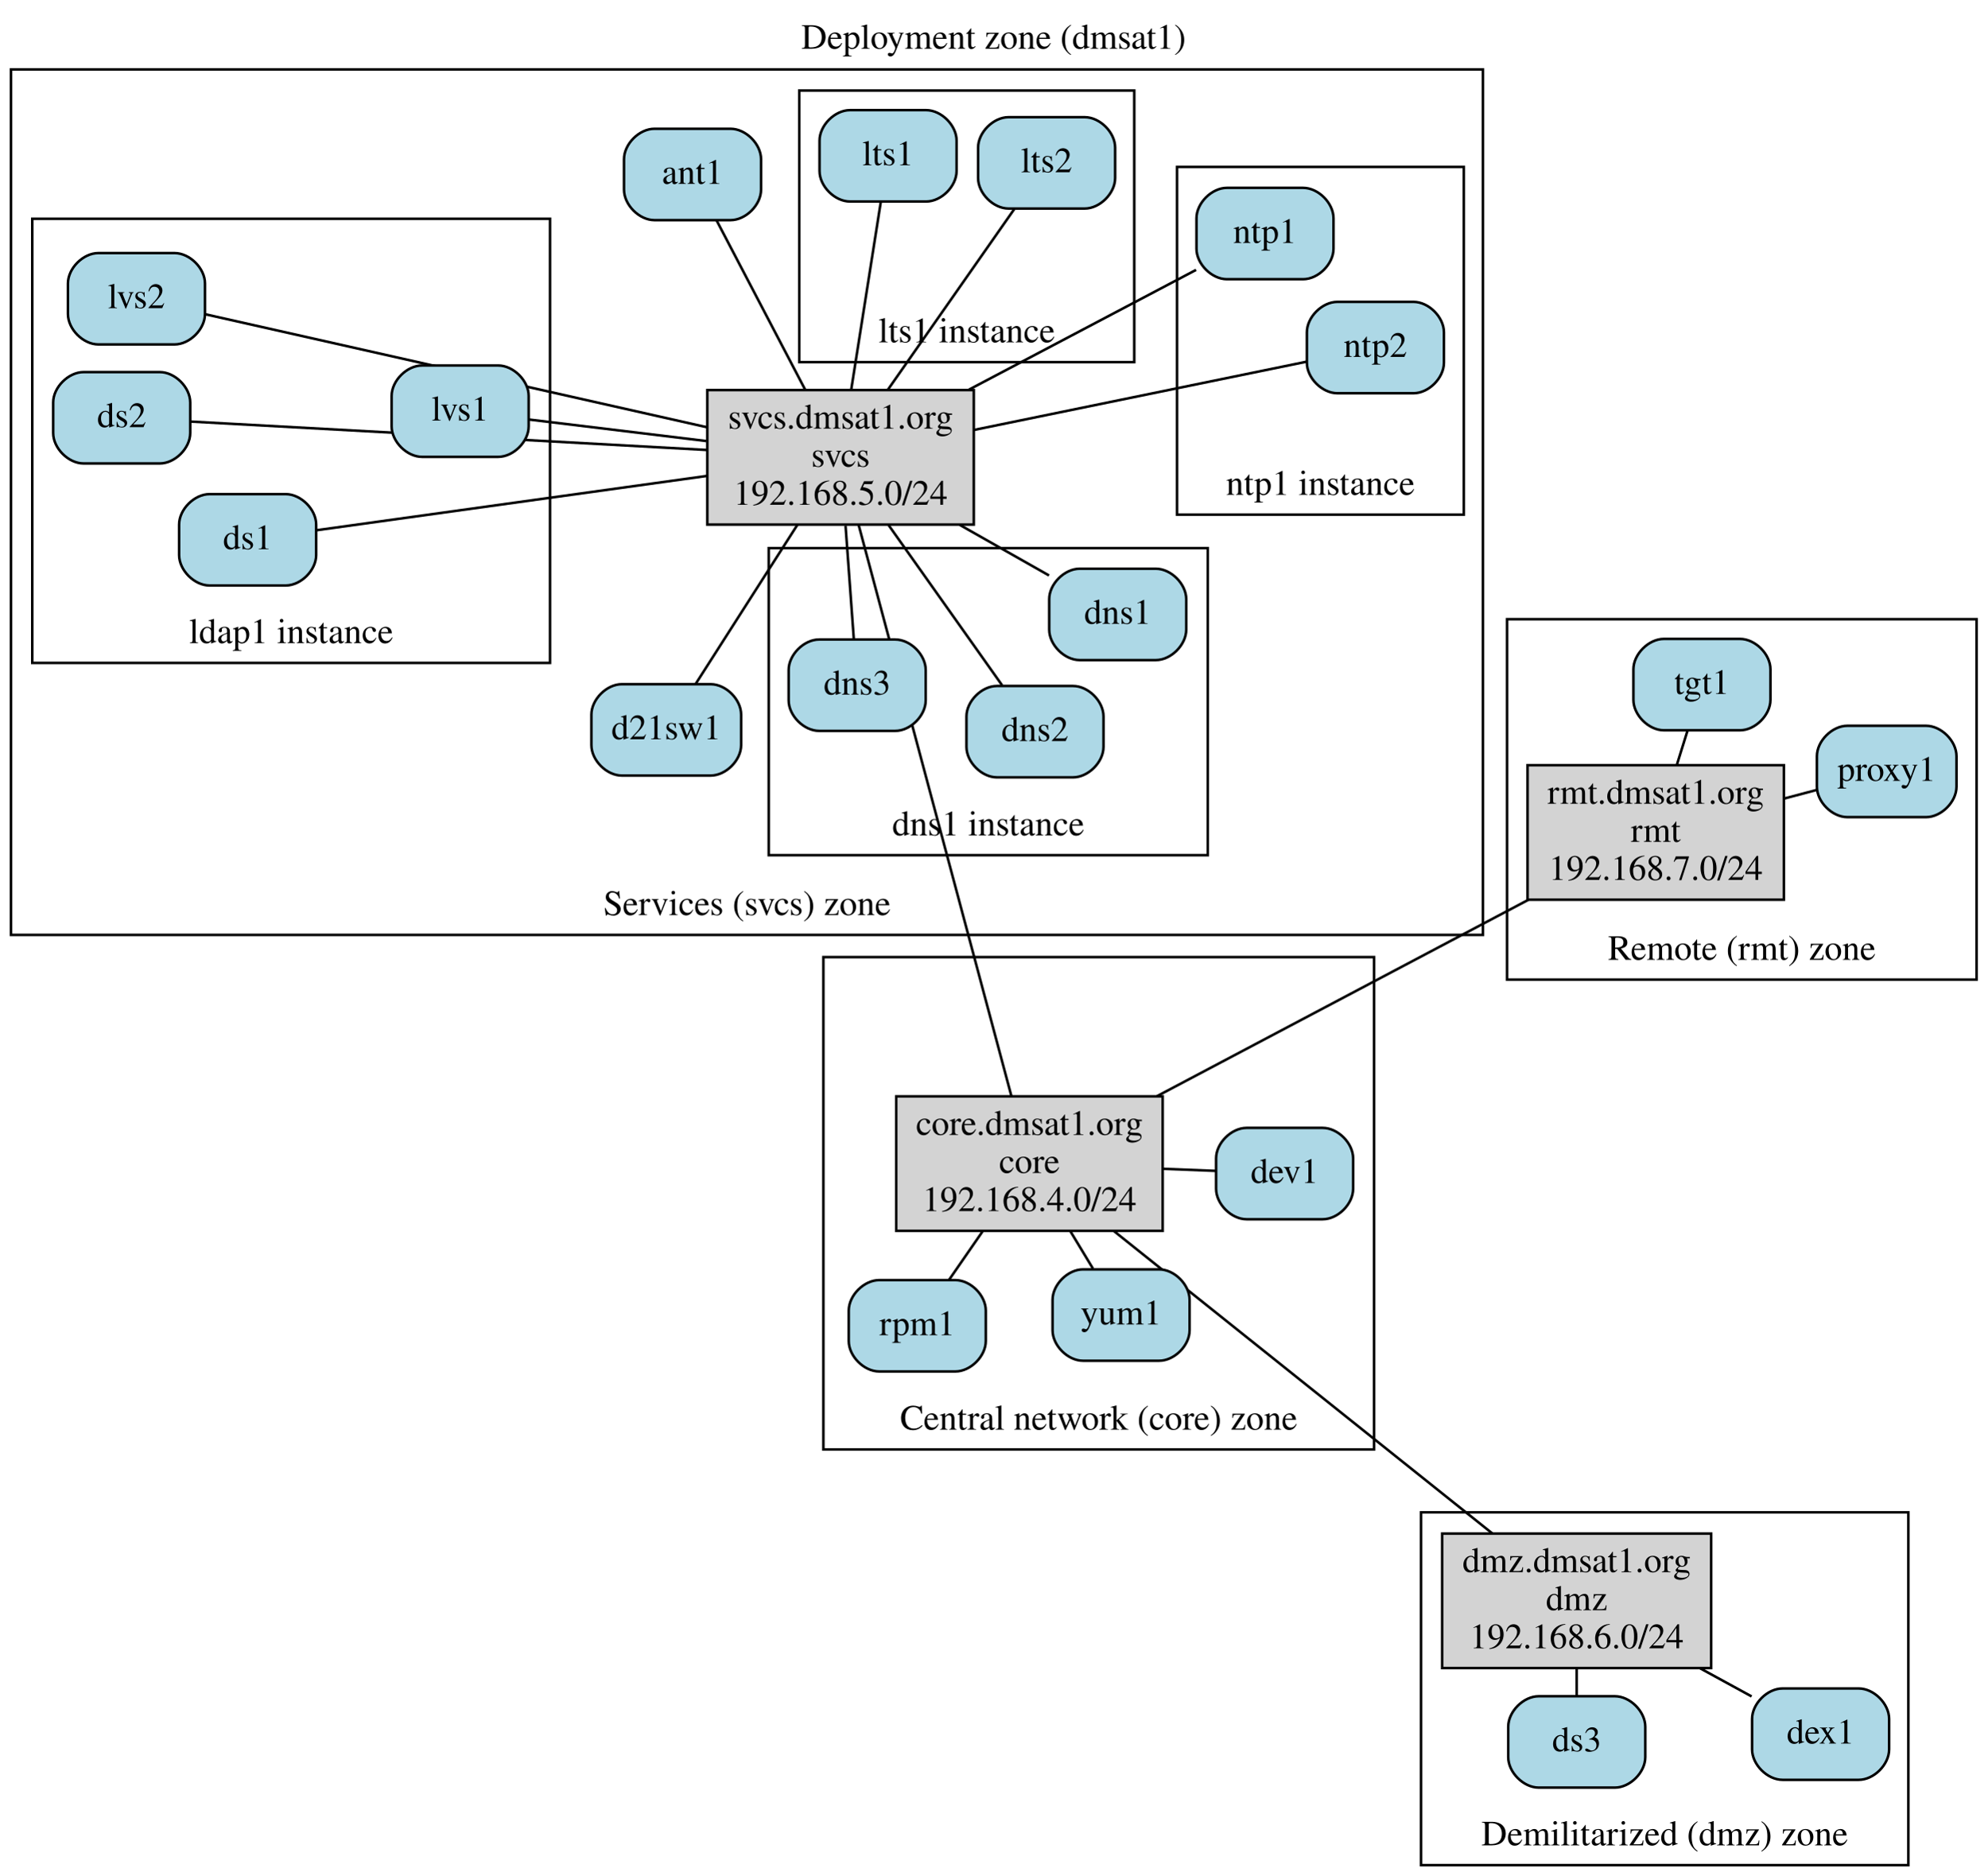
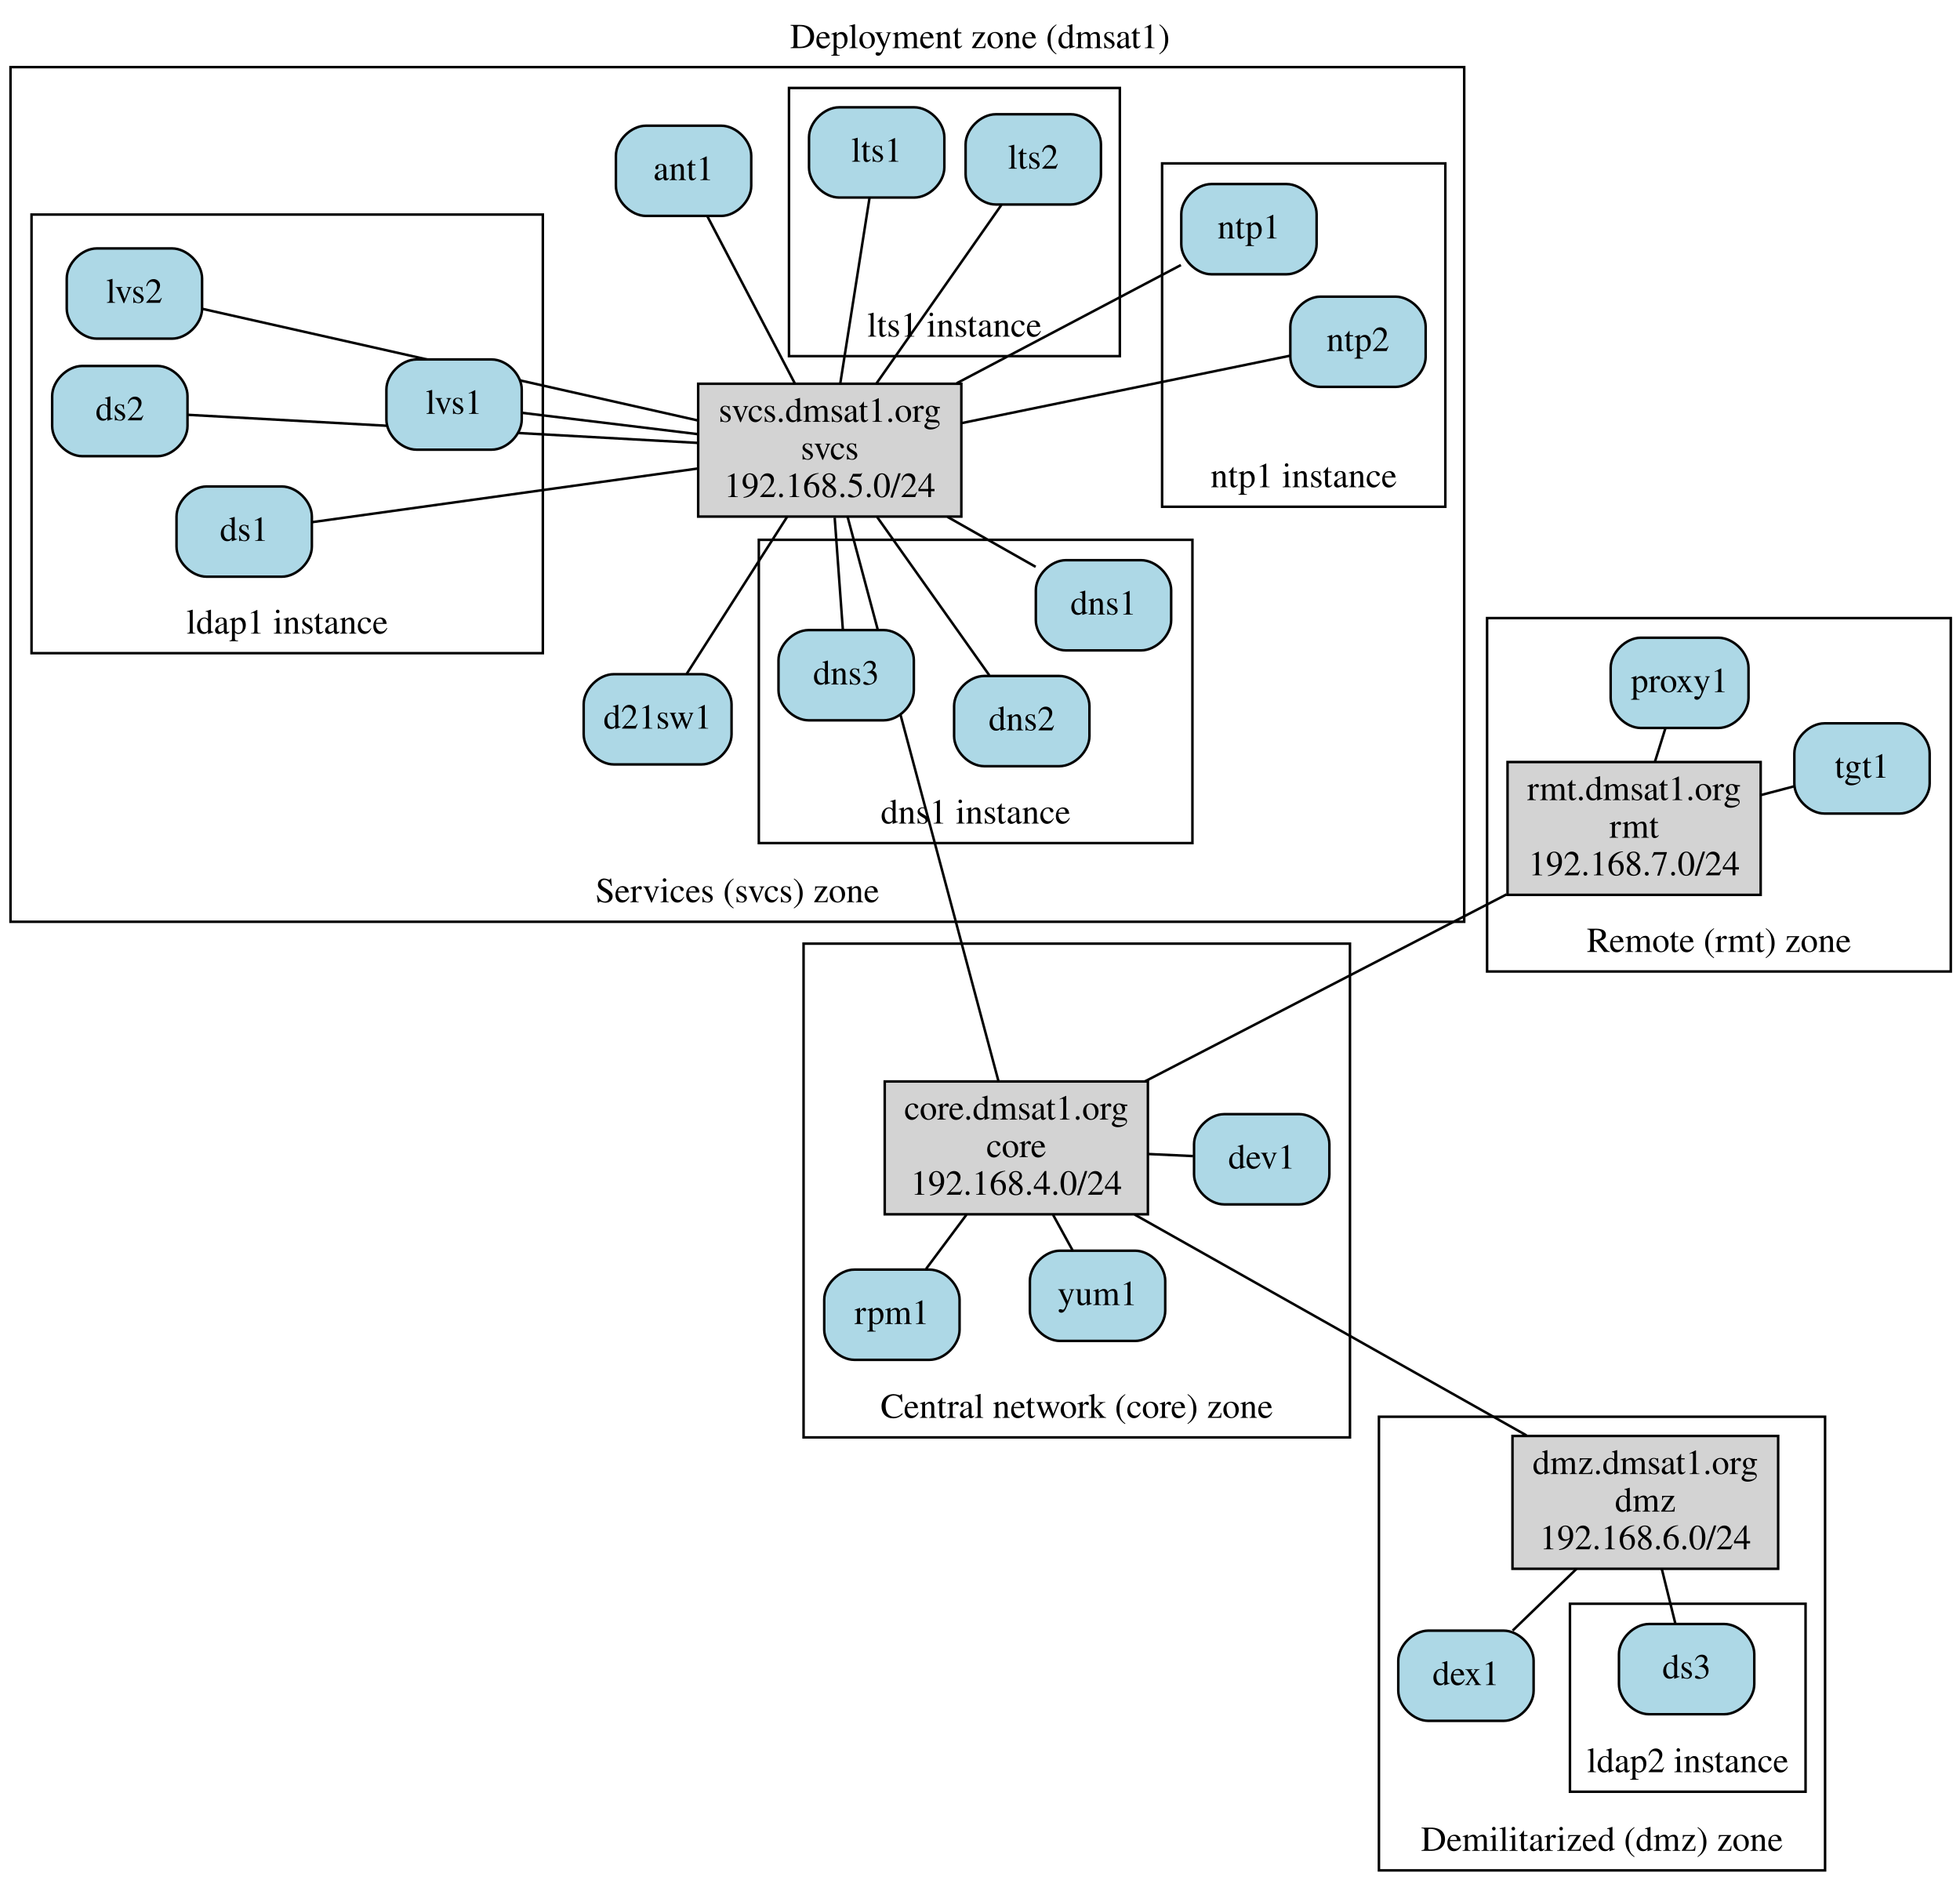
- <svg xmlns="http://www.w3.org/2000/svg" width="783pt" height="739pt" viewBox="0.00 0.00 783.00 739.00">
-   <g id="graph0" class="graph" transform="scale(1 1) rotate(0) translate(4 735)">
-     <polygon fill="white" stroke="white" points="-4,4 -4,-735 779,-735 779,4 -4,4" />
-     <text text-anchor="middle" x="387.5" y="-715.8" font-family="Times,serif" font-size="14.00">Deployment zone (dmsat1)</text>
+ <svg xmlns="http://www.w3.org/2000/svg" width="782pt" height="750pt" viewBox="0.00 0.00 782.00 750.00">
+   <g id="graph0" class="graph" transform="scale(1 1) rotate(0) translate(4 746)">
+     <polygon fill="white" stroke="white" points="-4,4 -4,-746 778,-746 778,4 -4,4" />
+     <text text-anchor="middle" x="387" y="-726.8" font-family="Times,serif" font-size="14.00">Deployment zone (dmsat1)</text>
    <g id="clust1" class="cluster">
-       <polygon fill="white" stroke="black" points="0.327,-366.647 0.327,-707.647 580.327,-707.647 580.327,-366.647 0.327,-366.647" />
-       <text text-anchor="middle" x="290.327" y="-374.447" font-family="Times,serif" font-size="14.00">Services (svcs) zone</text>
+       <polygon fill="white" stroke="black" points="0.19,-378.224 0.19,-719.224 580.19,-719.224 580.19,-378.224 0.19,-378.224" />
+       <text text-anchor="middle" x="290.19" y="-386.024" font-family="Times,serif" font-size="14.00">Services (svcs) zone</text>
    </g>
    <g id="clust2" class="cluster">
-       <polygon fill="white" stroke="black" points="459.792,-532.239 459.792,-669.239 572.792,-669.239 572.792,-532.239 459.792,-532.239" />
-       <text text-anchor="middle" x="516.292" y="-540.039" font-family="Times,serif" font-size="14.00">ntp1 instance</text>
+       <polygon fill="white" stroke="black" points="459.656,-543.811 459.656,-680.811 572.656,-680.811 572.656,-543.811 459.656,-543.811" />
+       <text text-anchor="middle" x="516.156" y="-551.611" font-family="Times,serif" font-size="14.00">ntp1 instance</text>
    </g>
    <g id="clust3" class="cluster">
-       <polygon fill="white" stroke="black" points="298.895,-398.046 298.895,-519.046 471.895,-519.046 471.895,-398.046 298.895,-398.046" />
-       <text text-anchor="middle" x="385.395" y="-405.846" font-family="Times,serif" font-size="14.00">dns1 instance</text>
+       <polygon fill="white" stroke="black" points="298.755,-409.621 298.755,-530.621 471.755,-530.621 471.755,-409.621 298.755,-409.621" />
+       <text text-anchor="middle" x="385.255" y="-417.421" font-family="Times,serif" font-size="14.00">dns1 instance</text>
    </g>
    <g id="clust4" class="cluster">
-       <polygon fill="white" stroke="black" points="8.719,-473.811 8.719,-648.811 212.719,-648.811 212.719,-473.811 8.719,-473.811" />
-       <text text-anchor="middle" x="110.719" y="-481.611" font-family="Times,serif" font-size="14.00">ldap1 instance</text>
+       <polygon fill="white" stroke="black" points="8.581,-485.394 8.581,-660.394 212.581,-660.394 212.581,-485.394 8.581,-485.394" />
+       <text text-anchor="middle" x="110.581" y="-493.194" font-family="Times,serif" font-size="14.00">ldap1 instance</text>
    </g>
    <g id="clust5" class="cluster">
-       <polygon fill="white" stroke="black" points="310.926,-592.328 310.926,-699.328 442.926,-699.328 442.926,-592.328 310.926,-592.328" />
-       <text text-anchor="middle" x="376.926" y="-600.128" font-family="Times,serif" font-size="14.00">lts1 instance</text>
+       <polygon fill="white" stroke="black" points="310.792,-603.903 310.792,-710.903 442.792,-710.903 442.792,-603.903 310.792,-603.903" />
+       <text text-anchor="middle" x="376.792" y="-611.703" font-family="Times,serif" font-size="14.00">lts1 instance</text>
    </g>
    <g id="clust6" class="cluster">
-       <polygon fill="white" stroke="black" points="589.824,-349.034 589.824,-491.034 774.824,-491.034 774.824,-349.034 589.824,-349.034" />
-       <text text-anchor="middle" x="682.324" y="-356.834" font-family="Times,serif" font-size="14.00">Remote (rmt) zone</text>
+       <polygon fill="white" stroke="black" points="589.321,-358.39 589.321,-499.39 774.321,-499.39 774.321,-358.39 589.321,-358.39" />
+       <text text-anchor="middle" x="681.821" y="-366.19" font-family="Times,serif" font-size="14.00">Remote (rmt) zone</text>
    </g>
    <g id="clust7" class="cluster">
-       <polygon fill="white" stroke="black" points="555.934,-0.126 555.934,-139.126 747.934,-139.126 747.934,-0.126 555.934,-0.126" />
-       <text text-anchor="middle" x="651.934" y="-7.926" font-family="Times,serif" font-size="14.00">Demilitarized (dmz) zone</text>
+       <polygon fill="white" stroke="black" points="546.165,0.256 546.165,-180.744 724.165,-180.744 724.165,0.256 546.165,0.256" />
+       <text text-anchor="middle" x="635.165" y="-7.544" font-family="Times,serif" font-size="14.00">Demilitarized (dmz) zone</text>
    </g>
    <g id="clust8" class="cluster">
-       <polygon fill="white" stroke="black" points="320.431,-163.894 320.431,-357.894 537.431,-357.894 537.431,-163.894 320.431,-163.894" />
-       <text text-anchor="middle" x="428.931" y="-171.694" font-family="Times,serif" font-size="14.00">Central network (core) zone</text>
+       <polygon fill="white" stroke="black" points="622.38,-31.125 622.38,-106.125 716.38,-106.125 716.38,-31.125 622.38,-31.125" />
+       <text text-anchor="middle" x="669.38" y="-38.925" font-family="Times,serif" font-size="14.00">ldap2 instance</text>
+     </g>
+     <g id="clust9" class="cluster">
+       <polygon fill="white" stroke="black" points="316.607,-172.5 316.607,-369.5 534.607,-369.5 534.607,-172.5 316.607,-172.5" />
+       <text text-anchor="middle" x="425.607" y="-180.3" font-family="Times,serif" font-size="14.00">Central network (core) zone</text>
    </g>
    <g id="edge1" class="edge">
-       <path fill="none" stroke="black" d="M313.223,-581.509C302.438,-602.118 287.806,-630.075 278.35,-648.145" />
+       <path fill="none" stroke="black" d="M313.087,-593.086C302.302,-613.694 287.672,-641.652 278.215,-659.722" />
    </g>
    <g id="edge2" class="edge">
-       <path fill="none" stroke="black" d="M377.827,-581.51C407.247,-597.021 443.154,-615.954 467.285,-628.677" />
+       <path fill="none" stroke="black" d="M377.691,-593.084C407.11,-608.595 443.017,-627.527 467.149,-640.25" />
    </g>
    <g id="edge3" class="edge">
-       <path fill="none" stroke="black" d="M379.833,-565.617C421.408,-574.15 477.739,-585.712 510.73,-592.483" />
+       <path fill="none" stroke="black" d="M379.696,-577.192C421.271,-585.724 477.603,-597.285 510.594,-604.056" />
    </g>
    <g id="edge4" class="edge">
-       <path fill="none" stroke="black" d="M374.146,-528.207C386.172,-521.392 398.703,-514.291 409.344,-508.262" />
+       <path fill="none" stroke="black" d="M374.008,-539.783C386.033,-532.968 398.564,-525.867 409.205,-519.837" />
    </g>
    <g id="edge5" class="edge">
-       <path fill="none" stroke="black" d="M346.132,-528.094C360.046,-508.463 378.585,-482.306 390.844,-465.01" />
+       <path fill="none" stroke="black" d="M345.994,-539.669C359.907,-520.039 378.446,-493.881 390.704,-476.586" />
    </g>
    <g id="edge6" class="edge">
-       <path fill="none" stroke="black" d="M329.16,-527.875C330.215,-513.413 331.487,-495.974 332.424,-483.14" />
+       <path fill="none" stroke="black" d="M329.022,-539.451C330.077,-524.989 331.348,-507.55 332.284,-494.715" />
    </g>
    <g id="edge7" class="edge">
-       <path fill="none" stroke="black" d="M274.473,-547.48C226.697,-540.834 158.203,-531.308 120.69,-526.09" />
+       <path fill="none" stroke="black" d="M274.335,-559.058C226.558,-552.414 158.064,-542.89 120.55,-537.673" />
    </g>
    <g id="edge8" class="edge">
-       <path fill="none" stroke="black" d="M274.582,-557.709C214.268,-561.028 117.731,-566.342 71.017,-568.913" />
+       <path fill="none" stroke="black" d="M274.445,-569.287C214.13,-572.609 117.594,-577.926 70.879,-580.499" />
    </g>
    <g id="edge9" class="edge">
-       <path fill="none" stroke="black" d="M274.348,-561.226C250.747,-564.09 223.936,-567.343 204.484,-569.704" />
+       <path fill="none" stroke="black" d="M274.211,-572.803C250.61,-575.668 223.799,-578.922 204.347,-581.283" />
    </g>
    <g id="edge10" class="edge">
-       <path fill="none" stroke="black" d="M274.686,-566.639C215.777,-579.907 122.502,-600.915 76.804,-611.208" />
+       <path fill="none" stroke="black" d="M274.549,-578.217C215.64,-591.487 122.366,-612.499 76.668,-622.793" />
    </g>
    <g id="edge11" class="edge">
-       <path fill="none" stroke="black" d="M331.395,-581.473C334.952,-604.047 339.955,-635.797 343.062,-655.516" />
+       <path fill="none" stroke="black" d="M331.259,-593.049C334.816,-615.623 339.82,-647.373 342.928,-667.092" />
    </g>
    <g id="edge12" class="edge">
-       <path fill="none" stroke="black" d="M345.823,-581.431C361.086,-603.241 382.278,-633.523 395.661,-652.646" />
+       <path fill="none" stroke="black" d="M345.686,-593.006C360.95,-614.816 382.143,-645.098 395.527,-664.221" />
    </g>
    <g id="edge13" class="edge">
-       <path fill="none" stroke="black" d="M310.218,-528.267C297.745,-508.765 281.125,-482.777 270.136,-465.594" />
+       <path fill="none" stroke="black" d="M310.08,-539.844C297.607,-520.342 280.986,-494.355 269.996,-477.172" />
    </g>
    <g id="edge14" class="edge">
-       <path fill="none" stroke="black" d="M698.958,-420.361C703.376,-421.529 707.73,-422.679 711.85,-423.767" />
+       <path fill="none" stroke="black" d="M656.304,-442.127C657.72,-446.66 659.161,-451.272 660.486,-455.516" />
    </g>
    <g id="edge15" class="edge">
-       <path fill="none" stroke="black" d="M656.755,-433.751C658.176,-438.298 659.621,-442.924 660.951,-447.18" />
+       <path fill="none" stroke="black" d="M698.49,-428.761C703.068,-429.967 707.577,-431.154 711.828,-432.273" />
    </g>
    <g id="edge16" class="edge">
-       <path fill="none" stroke="black" d="M617.264,-77.444C617.267,-73.89 617.27,-70.314 617.273,-66.95" />
+       <path fill="none" stroke="black" d="M659.056,-119.897C660.847,-112.667 662.745,-105.004 664.393,-98.349" />
    </g>
    <g id="edge17" class="edge">
-       <path fill="none" stroke="black" d="M665.865,-77.69C672.849,-73.873 679.818,-70.064 686.181,-66.587" />
+       <path fill="none" stroke="black" d="M624.984,-120.028C616.469,-111.798 607.29,-102.925 599.522,-95.417" />
    </g>
    <g id="edge21" class="edge">
-       <path fill="none" stroke="black" d="M394.49,-303.216C380.263,-356.406 348.519,-475.087 334.31,-528.211" />
+       <path fill="none" stroke="black" d="M394.35,-314.702C380.124,-367.911 348.381,-486.634 334.172,-539.777" />
    </g>
    <g id="edge22" class="edge">
-       <path fill="none" stroke="black" d="M451.862,-303.093C494.562,-325.669 555.554,-357.917 598.234,-380.482" />
+       <path fill="none" stroke="black" d="M452.859,-314.572C495.186,-336.458 554.898,-367.334 597.091,-389.151" />
    </g>
    <g id="edge23" class="edge">
-       <path fill="none" stroke="black" d="M434.844,-249.993C475.362,-217.621 543.451,-163.22 583.986,-130.833" />
+       <path fill="none" stroke="black" d="M448.691,-261.407C493.417,-236.201 560.234,-198.545 605.03,-173.299" />
    </g>
    <g id="edge18" class="edge">
-       <path fill="none" stroke="black" d="M454.255,-274.475C461.477,-274.193 468.634,-273.913 475.128,-273.659" />
+       <path fill="none" stroke="black" d="M454.168,-285.564C460.324,-285.278 466.401,-284.996 472.006,-284.736" />
    </g>
    <g id="edge19" class="edge">
-       <path fill="none" stroke="black" d="M383.137,-249.802C378.69,-243.372 374.042,-236.652 369.94,-230.722" />
+       <path fill="none" stroke="black" d="M381.583,-261.318C376.189,-254.084 370.472,-246.417 365.507,-239.759" />
    </g>
    <g id="edge20" class="edge">
-       <path fill="none" stroke="black" d="M417.779,-249.834C420.783,-244.868 423.858,-239.785 426.666,-235.142" />
+       <path fill="none" stroke="black" d="M416.177,-261.26C418.791,-256.502 421.457,-251.647 423.902,-247.196" />
    </g>
    <g id="node1" class="node">
-       <polygon fill="lightgray" stroke="black" points="379.694,-581.313 274.694,-581.313 274.694,-528.313 379.694,-528.313 379.694,-581.313" />
-       <text text-anchor="middle" x="327.194" y="-566.113" font-family="Times,serif" font-size="14.00">svcs.dmsat1.org</text>
-       <text text-anchor="middle" x="327.194" y="-551.113" font-family="Times,serif" font-size="14.00">svcs</text>
-       <text text-anchor="middle" x="327.194" y="-536.113" font-family="Times,serif" font-size="14.00">192.168.5.0/24</text>
+       <polygon fill="lightgray" stroke="black" points="379.557,-592.889 274.557,-592.889 274.557,-539.889 379.557,-539.889 379.557,-592.889" />
+       <text text-anchor="middle" x="327.057" y="-577.689" font-family="Times,serif" font-size="14.00">svcs.dmsat1.org</text>
+       <text text-anchor="middle" x="327.057" y="-562.689" font-family="Times,serif" font-size="14.00">svcs</text>
+       <text text-anchor="middle" x="327.057" y="-547.689" font-family="Times,serif" font-size="14.00">192.168.5.0/24</text>
    </g>
    <g id="node2" class="node">
-       <path fill="lightblue" stroke="black" d="M283.864,-684.269C283.864,-684.269 253.864,-684.269 253.864,-684.269 247.864,-684.269 241.864,-678.269 241.864,-672.269 241.864,-672.269 241.864,-660.269 241.864,-660.269 241.864,-654.269 247.864,-648.269 253.864,-648.269 253.864,-648.269 283.864,-648.269 283.864,-648.269 289.864,-648.269 295.864,-654.269 295.864,-660.269 295.864,-660.269 295.864,-672.269 295.864,-672.269 295.864,-678.269 289.864,-684.269 283.864,-684.269" />
-       <text text-anchor="middle" x="268.864" y="-662.569" font-family="Times,serif" font-size="14.00">ant1</text>
+       <path fill="lightblue" stroke="black" d="M283.731,-695.847C283.731,-695.847 253.731,-695.847 253.731,-695.847 247.731,-695.847 241.731,-689.847 241.731,-683.847 241.731,-683.847 241.731,-671.847 241.731,-671.847 241.731,-665.847 247.731,-659.847 253.731,-659.847 253.731,-659.847 283.731,-659.847 283.731,-659.847 289.731,-659.847 295.731,-665.847 295.731,-671.847 295.731,-671.847 295.731,-683.847 295.731,-683.847 295.731,-689.847 289.731,-695.847 283.731,-695.847" />
+       <text text-anchor="middle" x="268.731" y="-674.147" font-family="Times,serif" font-size="14.00">ant1</text>
    </g>
    <g id="node3" class="node">
-       <path fill="lightblue" stroke="black" d="M509.439,-660.995C509.439,-660.995 479.439,-660.995 479.439,-660.995 473.439,-660.995 467.439,-654.995 467.439,-648.995 467.439,-648.995 467.439,-636.995 467.439,-636.995 467.439,-630.995 473.439,-624.995 479.439,-624.995 479.439,-624.995 509.439,-624.995 509.439,-624.995 515.439,-624.995 521.439,-630.995 521.439,-636.995 521.439,-636.995 521.439,-648.995 521.439,-648.995 521.439,-654.995 515.439,-660.995 509.439,-660.995" />
-       <text text-anchor="middle" x="494.439" y="-639.295" font-family="Times,serif" font-size="14.00">ntp1</text>
+       <path fill="lightblue" stroke="black" d="M509.303,-672.567C509.303,-672.567 479.303,-672.567 479.303,-672.567 473.303,-672.567 467.303,-666.567 467.303,-660.567 467.303,-660.567 467.303,-648.567 467.303,-648.567 467.303,-642.567 473.303,-636.567 479.303,-636.567 479.303,-636.567 509.303,-636.567 509.303,-636.567 515.303,-636.567 521.303,-642.567 521.303,-648.567 521.303,-648.567 521.303,-660.567 521.303,-660.567 521.303,-666.567 515.303,-672.567 509.303,-672.567" />
+       <text text-anchor="middle" x="494.303" y="-650.867" font-family="Times,serif" font-size="14.00">ntp1</text>
    </g>
    <g id="node4" class="node">
-       <path fill="lightblue" stroke="black" d="M552.947,-616.07C552.947,-616.07 522.947,-616.07 522.947,-616.07 516.947,-616.07 510.947,-610.07 510.947,-604.07 510.947,-604.07 510.947,-592.07 510.947,-592.07 510.947,-586.07 516.947,-580.07 522.947,-580.07 522.947,-580.07 552.947,-580.07 552.947,-580.07 558.947,-580.07 564.947,-586.07 564.947,-592.07 564.947,-592.07 564.947,-604.07 564.947,-604.07 564.947,-610.07 558.947,-616.07 552.947,-616.07" />
-       <text text-anchor="middle" x="537.947" y="-594.37" font-family="Times,serif" font-size="14.00">ntp2</text>
+       <path fill="lightblue" stroke="black" d="M552.811,-627.641C552.811,-627.641 522.811,-627.641 522.811,-627.641 516.811,-627.641 510.811,-621.641 510.811,-615.641 510.811,-615.641 510.811,-603.641 510.811,-603.641 510.811,-597.641 516.811,-591.641 522.811,-591.641 522.811,-591.641 552.811,-591.641 552.811,-591.641 558.811,-591.641 564.811,-597.641 564.811,-603.641 564.811,-603.641 564.811,-615.641 564.811,-615.641 564.811,-621.641 558.811,-627.641 552.811,-627.641" />
+       <text text-anchor="middle" x="537.811" y="-605.941" font-family="Times,serif" font-size="14.00">ntp2</text>
    </g>
    <g id="node5" class="node">
-       <path fill="lightblue" stroke="black" d="M451.412,-510.923C451.412,-510.923 421.412,-510.923 421.412,-510.923 415.412,-510.923 409.412,-504.923 409.412,-498.923 409.412,-498.923 409.412,-486.923 409.412,-486.923 409.412,-480.923 415.412,-474.923 421.412,-474.923 421.412,-474.923 451.412,-474.923 451.412,-474.923 457.412,-474.923 463.412,-480.923 463.412,-486.923 463.412,-486.923 463.412,-498.923 463.412,-498.923 463.412,-504.923 457.412,-510.923 451.412,-510.923" />
-       <text text-anchor="middle" x="436.412" y="-489.223" font-family="Times,serif" font-size="14.00">dns1</text>
+       <path fill="lightblue" stroke="black" d="M451.272,-522.499C451.272,-522.499 421.272,-522.499 421.272,-522.499 415.272,-522.499 409.272,-516.499 409.272,-510.499 409.272,-510.499 409.272,-498.499 409.272,-498.499 409.272,-492.499 415.272,-486.499 421.272,-486.499 421.272,-486.499 451.272,-486.499 451.272,-486.499 457.272,-486.499 463.272,-492.499 463.272,-498.499 463.272,-498.499 463.272,-510.499 463.272,-510.499 463.272,-516.499 457.272,-522.499 451.272,-522.499" />
+       <text text-anchor="middle" x="436.272" y="-500.799" font-family="Times,serif" font-size="14.00">dns1</text>
    </g>
    <g id="node6" class="node">
-       <path fill="lightblue" stroke="black" d="M418.806,-464.722C418.806,-464.722 388.806,-464.722 388.806,-464.722 382.806,-464.722 376.806,-458.722 376.806,-452.722 376.806,-452.722 376.806,-440.722 376.806,-440.722 376.806,-434.722 382.806,-428.722 388.806,-428.722 388.806,-428.722 418.806,-428.722 418.806,-428.722 424.806,-428.722 430.806,-434.722 430.806,-440.722 430.806,-440.722 430.806,-452.722 430.806,-452.722 430.806,-458.722 424.806,-464.722 418.806,-464.722" />
-       <text text-anchor="middle" x="403.806" y="-443.022" font-family="Times,serif" font-size="14.00">dns2</text>
+       <path fill="lightblue" stroke="black" d="M418.666,-476.297C418.666,-476.297 388.666,-476.297 388.666,-476.297 382.666,-476.297 376.666,-470.297 376.666,-464.297 376.666,-464.297 376.666,-452.297 376.666,-452.297 376.666,-446.297 382.666,-440.297 388.666,-440.297 388.666,-440.297 418.666,-440.297 418.666,-440.297 424.666,-440.297 430.666,-446.297 430.666,-452.297 430.666,-452.297 430.666,-464.297 430.666,-464.297 430.666,-470.297 424.666,-476.297 418.666,-476.297" />
+       <text text-anchor="middle" x="403.666" y="-454.597" font-family="Times,serif" font-size="14.00">dns2</text>
    </g>
    <g id="node7" class="node">
-       <path fill="lightblue" stroke="black" d="M348.745,-483.032C348.745,-483.032 318.745,-483.032 318.745,-483.032 312.745,-483.032 306.745,-477.032 306.745,-471.032 306.745,-471.032 306.745,-459.032 306.745,-459.032 306.745,-453.032 312.745,-447.032 318.745,-447.032 318.745,-447.032 348.745,-447.032 348.745,-447.032 354.745,-447.032 360.745,-453.032 360.745,-459.032 360.745,-459.032 360.745,-471.032 360.745,-471.032 360.745,-477.032 354.745,-483.032 348.745,-483.032" />
-       <text text-anchor="middle" x="333.745" y="-461.332" font-family="Times,serif" font-size="14.00">dns3</text>
+       <path fill="lightblue" stroke="black" d="M348.605,-494.607C348.605,-494.607 318.605,-494.607 318.605,-494.607 312.605,-494.607 306.605,-488.607 306.605,-482.607 306.605,-482.607 306.605,-470.607 306.605,-470.607 306.605,-464.607 312.605,-458.607 318.605,-458.607 318.605,-458.607 348.605,-458.607 348.605,-458.607 354.605,-458.607 360.605,-464.607 360.605,-470.607 360.605,-470.607 360.605,-482.607 360.605,-482.607 360.605,-488.607 354.605,-494.607 348.605,-494.607" />
+       <text text-anchor="middle" x="333.605" y="-472.907" font-family="Times,serif" font-size="14.00">dns3</text>
    </g>
    <g id="node8" class="node">
-       <path fill="lightblue" stroke="black" d="M108.568,-540.318C108.568,-540.318 78.568,-540.318 78.568,-540.318 72.568,-540.318 66.568,-534.318 66.568,-528.318 66.568,-528.318 66.568,-516.318 66.568,-516.318 66.568,-510.318 72.568,-504.318 78.568,-504.318 78.568,-504.318 108.568,-504.318 108.568,-504.318 114.568,-504.318 120.568,-510.318 120.568,-516.318 120.568,-516.318 120.568,-528.318 120.568,-528.318 120.568,-534.318 114.568,-540.318 108.568,-540.318" />
-       <text text-anchor="middle" x="93.568" y="-518.618" font-family="Times,serif" font-size="14.00">ds1</text>
+       <path fill="lightblue" stroke="black" d="M108.428,-551.902C108.428,-551.902 78.428,-551.902 78.428,-551.902 72.428,-551.902 66.428,-545.902 66.428,-539.902 66.428,-539.902 66.428,-527.902 66.428,-527.902 66.428,-521.902 72.428,-515.902 78.428,-515.902 78.428,-515.902 108.428,-515.902 108.428,-515.902 114.428,-515.902 120.428,-521.902 120.428,-527.902 120.428,-527.902 120.428,-539.902 120.428,-539.902 120.428,-545.902 114.428,-551.902 108.428,-551.902" />
+       <text text-anchor="middle" x="93.428" y="-530.202" font-family="Times,serif" font-size="14.00">ds1</text>
    </g>
    <g id="node9" class="node">
-       <path fill="lightblue" stroke="black" d="M58.949,-588.403C58.949,-588.403 28.949,-588.403 28.949,-588.403 22.949,-588.403 16.949,-582.403 16.949,-576.403 16.949,-576.403 16.949,-564.403 16.949,-564.403 16.949,-558.403 22.949,-552.403 28.949,-552.403 28.949,-552.403 58.949,-552.403 58.949,-552.403 64.949,-552.403 70.949,-558.403 70.949,-564.403 70.949,-564.403 70.949,-576.403 70.949,-576.403 70.949,-582.403 64.949,-588.403 58.949,-588.403" />
-       <text text-anchor="middle" x="43.949" y="-566.703" font-family="Times,serif" font-size="14.00">ds2</text>
+       <path fill="lightblue" stroke="black" d="M58.812,-599.99C58.812,-599.99 28.812,-599.99 28.812,-599.99 22.812,-599.99 16.812,-593.99 16.812,-587.99 16.812,-587.99 16.812,-575.99 16.812,-575.99 16.812,-569.99 22.812,-563.99 28.812,-563.99 28.812,-563.99 58.812,-563.99 58.812,-563.99 64.812,-563.99 70.812,-569.99 70.812,-575.99 70.812,-575.99 70.812,-587.99 70.812,-587.99 70.812,-593.99 64.812,-599.99 58.812,-599.99" />
+       <text text-anchor="middle" x="43.812" y="-578.29" font-family="Times,serif" font-size="14.00">ds2</text>
    </g>
    <g id="node10" class="node">
-       <path fill="lightblue" stroke="black" d="M192.302,-591.002C192.302,-591.002 162.302,-591.002 162.302,-591.002 156.302,-591.002 150.302,-585.002 150.302,-579.002 150.302,-579.002 150.302,-567.002 150.302,-567.002 150.302,-561.002 156.302,-555.002 162.302,-555.002 162.302,-555.002 192.302,-555.002 192.302,-555.002 198.302,-555.002 204.302,-561.002 204.302,-567.002 204.302,-567.002 204.302,-579.002 204.302,-579.002 204.302,-585.002 198.302,-591.002 192.302,-591.002" />
-       <text text-anchor="middle" x="177.302" y="-569.302" font-family="Times,serif" font-size="14.00">lvs1</text>
+       <path fill="lightblue" stroke="black" d="M192.164,-602.583C192.164,-602.583 162.164,-602.583 162.164,-602.583 156.164,-602.583 150.164,-596.583 150.164,-590.583 150.164,-590.583 150.164,-578.583 150.164,-578.583 150.164,-572.583 156.164,-566.583 162.164,-566.583 162.164,-566.583 192.164,-566.583 192.164,-566.583 198.164,-566.583 204.164,-572.583 204.164,-578.583 204.164,-578.583 204.164,-590.583 204.164,-590.583 204.164,-596.583 198.164,-602.583 192.164,-602.583" />
+       <text text-anchor="middle" x="177.164" y="-580.883" font-family="Times,serif" font-size="14.00">lvs1</text>
    </g>
    <g id="node11" class="node">
-       <path fill="lightblue" stroke="black" d="M64.763,-635.298C64.763,-635.298 34.763,-635.298 34.763,-635.298 28.763,-635.298 22.763,-629.298 22.763,-623.298 22.763,-623.298 22.763,-611.298 22.763,-611.298 22.763,-605.298 28.763,-599.298 34.763,-599.298 34.763,-599.298 64.763,-599.298 64.763,-599.298 70.763,-599.298 76.763,-605.298 76.763,-611.298 76.763,-611.298 76.763,-623.298 76.763,-623.298 76.763,-629.298 70.763,-635.298 64.763,-635.298" />
-       <text text-anchor="middle" x="49.763" y="-613.598" font-family="Times,serif" font-size="14.00">lvs2</text>
+       <path fill="lightblue" stroke="black" d="M64.628,-646.884C64.628,-646.884 34.628,-646.884 34.628,-646.884 28.628,-646.884 22.628,-640.884 22.628,-634.884 22.628,-634.884 22.628,-622.884 22.628,-622.884 22.628,-616.884 28.628,-610.884 34.628,-610.884 34.628,-610.884 64.628,-610.884 64.628,-610.884 70.628,-610.884 76.628,-616.884 76.628,-622.884 76.628,-622.884 76.628,-634.884 76.628,-634.884 76.628,-640.884 70.628,-646.884 64.628,-646.884" />
+       <text text-anchor="middle" x="49.628" y="-625.184" font-family="Times,serif" font-size="14.00">lvs2</text>
    </g>
    <g id="node12" class="node">
-       <path fill="lightblue" stroke="black" d="M360.913,-691.608C360.913,-691.608 330.913,-691.608 330.913,-691.608 324.913,-691.608 318.913,-685.608 318.913,-679.608 318.913,-679.608 318.913,-667.608 318.913,-667.608 318.913,-661.608 324.913,-655.608 330.913,-655.608 330.913,-655.608 360.913,-655.608 360.913,-655.608 366.913,-655.608 372.913,-661.608 372.913,-667.608 372.913,-667.608 372.913,-679.608 372.913,-679.608 372.913,-685.608 366.913,-691.608 360.913,-691.608" />
-       <text text-anchor="middle" x="345.913" y="-669.908" font-family="Times,serif" font-size="14.00">lts1</text>
+       <path fill="lightblue" stroke="black" d="M360.779,-703.184C360.779,-703.184 330.779,-703.184 330.779,-703.184 324.779,-703.184 318.779,-697.184 318.779,-691.184 318.779,-691.184 318.779,-679.184 318.779,-679.184 318.779,-673.184 324.779,-667.184 330.779,-667.184 330.779,-667.184 360.779,-667.184 360.779,-667.184 366.779,-667.184 372.779,-673.184 372.779,-679.184 372.779,-679.184 372.779,-691.184 372.779,-691.184 372.779,-697.184 366.779,-703.184 360.779,-703.184" />
+       <text text-anchor="middle" x="345.779" y="-681.484" font-family="Times,serif" font-size="14.00">lts1</text>
    </g>
    <g id="node13" class="node">
-       <path fill="lightblue" stroke="black" d="M423.391,-688.835C423.391,-688.835 393.391,-688.835 393.391,-688.835 387.391,-688.835 381.391,-682.835 381.391,-676.835 381.391,-676.835 381.391,-664.835 381.391,-664.835 381.391,-658.835 387.391,-652.835 393.391,-652.835 393.391,-652.835 423.391,-652.835 423.391,-652.835 429.391,-652.835 435.391,-658.835 435.391,-664.835 435.391,-664.835 435.391,-676.835 435.391,-676.835 435.391,-682.835 429.391,-688.835 423.391,-688.835" />
-       <text text-anchor="middle" x="408.391" y="-667.135" font-family="Times,serif" font-size="14.00">lts2</text>
+       <path fill="lightblue" stroke="black" d="M423.257,-700.41C423.257,-700.41 393.257,-700.41 393.257,-700.41 387.257,-700.41 381.257,-694.41 381.257,-688.41 381.257,-688.41 381.257,-676.41 381.257,-676.41 381.257,-670.41 387.257,-664.41 393.257,-664.41 393.257,-664.41 423.257,-664.41 423.257,-664.41 429.257,-664.41 435.257,-670.41 435.257,-676.41 435.257,-676.41 435.257,-688.41 435.257,-688.41 435.257,-694.41 429.257,-700.41 423.257,-700.41" />
+       <text text-anchor="middle" x="408.257" y="-678.71" font-family="Times,serif" font-size="14.00">lts2</text>
    </g>
    <g id="node14" class="node">
-       <path fill="lightblue" stroke="black" d="M276.016,-465.425C276.016,-465.425 241.016,-465.425 241.016,-465.425 235.016,-465.425 229.016,-459.425 229.016,-453.425 229.016,-453.425 229.016,-441.425 229.016,-441.425 229.016,-435.425 235.016,-429.425 241.016,-429.425 241.016,-429.425 276.016,-429.425 276.016,-429.425 282.016,-429.425 288.016,-435.425 288.016,-441.425 288.016,-441.425 288.016,-453.425 288.016,-453.425 288.016,-459.425 282.016,-465.425 276.016,-465.425" />
-       <text text-anchor="middle" x="258.516" y="-443.725" font-family="Times,serif" font-size="14.00">d21sw1</text>
+       <path fill="lightblue" stroke="black" d="M275.876,-477.003C275.876,-477.003 240.876,-477.003 240.876,-477.003 234.876,-477.003 228.876,-471.003 228.876,-465.003 228.876,-465.003 228.876,-453.003 228.876,-453.003 228.876,-447.003 234.876,-441.003 240.876,-441.003 240.876,-441.003 275.876,-441.003 275.876,-441.003 281.876,-441.003 287.876,-447.003 287.876,-453.003 287.876,-453.003 287.876,-465.003 287.876,-465.003 287.876,-471.003 281.876,-477.003 275.876,-477.003" />
+       <text text-anchor="middle" x="258.376" y="-455.303" font-family="Times,serif" font-size="14.00">d21sw1</text>
    </g>
    <g id="node15" class="node">
-       <polygon fill="lightgray" stroke="black" points="698.899,-433.505 597.899,-433.505 597.899,-380.505 698.899,-380.505 698.899,-433.505" />
-       <text text-anchor="middle" x="648.399" y="-418.305" font-family="Times,serif" font-size="14.00">rmt.dmsat1.org</text>
-       <text text-anchor="middle" x="648.399" y="-403.305" font-family="Times,serif" font-size="14.00">rmt</text>
-       <text text-anchor="middle" x="648.399" y="-388.305" font-family="Times,serif" font-size="14.00">192.168.7.0/24</text>
+       <polygon fill="lightgray" stroke="black" points="698.474,-441.961 597.474,-441.961 597.474,-388.961 698.474,-388.961 698.474,-441.961" />
+       <text text-anchor="middle" x="647.974" y="-426.761" font-family="Times,serif" font-size="14.00">rmt.dmsat1.org</text>
+       <text text-anchor="middle" x="647.974" y="-411.761" font-family="Times,serif" font-size="14.00">rmt</text>
+       <text text-anchor="middle" x="647.974" y="-396.761" font-family="Times,serif" font-size="14.00">192.168.7.0/24</text>
    </g>
    <g id="node16" class="node">
-       <path fill="lightblue" stroke="black" d="M754.904,-449.046C754.904,-449.046 723.904,-449.046 723.904,-449.046 717.904,-449.046 711.904,-443.046 711.904,-437.046 711.904,-437.046 711.904,-425.046 711.904,-425.046 711.904,-419.046 717.904,-413.046 723.904,-413.046 723.904,-413.046 754.904,-413.046 754.904,-413.046 760.904,-413.046 766.904,-419.046 766.904,-425.046 766.904,-425.046 766.904,-437.046 766.904,-437.046 766.904,-443.046 760.904,-449.046 754.904,-449.046" />
-       <text text-anchor="middle" x="739.404" y="-427.346" font-family="Times,serif" font-size="14.00">proxy1</text>
+       <path fill="lightblue" stroke="black" d="M681.621,-491.553C681.621,-491.553 650.621,-491.553 650.621,-491.553 644.621,-491.553 638.621,-485.553 638.621,-479.553 638.621,-479.553 638.621,-467.553 638.621,-467.553 638.621,-461.553 644.621,-455.553 650.621,-455.553 650.621,-455.553 681.621,-455.553 681.621,-455.553 687.621,-455.553 693.621,-461.553 693.621,-467.553 693.621,-467.553 693.621,-479.553 693.621,-479.553 693.621,-485.553 687.621,-491.553 681.621,-491.553" />
+       <text text-anchor="middle" x="666.121" y="-469.853" font-family="Times,serif" font-size="14.00">proxy1</text>
    </g>
    <g id="node17" class="node">
-       <path fill="lightblue" stroke="black" d="M681.604,-483.271C681.604,-483.271 651.604,-483.271 651.604,-483.271 645.604,-483.271 639.604,-477.271 639.604,-471.271 639.604,-471.271 639.604,-459.271 639.604,-459.271 639.604,-453.271 645.604,-447.271 651.604,-447.271 651.604,-447.271 681.604,-447.271 681.604,-447.271 687.604,-447.271 693.604,-453.271 693.604,-459.271 693.604,-459.271 693.604,-471.271 693.604,-471.271 693.604,-477.271 687.604,-483.271 681.604,-483.271" />
-       <text text-anchor="middle" x="666.604" y="-461.571" font-family="Times,serif" font-size="14.00">tgt1</text>
+       <path fill="lightblue" stroke="black" d="M753.901,-457.402C753.901,-457.402 723.901,-457.402 723.901,-457.402 717.901,-457.402 711.901,-451.402 711.901,-445.402 711.901,-445.402 711.901,-433.402 711.901,-433.402 711.901,-427.402 717.901,-421.402 723.901,-421.402 723.901,-421.402 753.901,-421.402 753.901,-421.402 759.901,-421.402 765.901,-427.402 765.901,-433.402 765.901,-433.402 765.901,-445.402 765.901,-445.402 765.901,-451.402 759.901,-457.402 753.901,-457.402" />
+       <text text-anchor="middle" x="738.901" y="-435.702" font-family="Times,serif" font-size="14.00">tgt1</text>
    </g>
    <g id="node18" class="node">
-       <polygon fill="lightgray" stroke="black" points="670.241,-130.764 564.241,-130.764 564.241,-77.764 670.241,-77.764 670.241,-130.764" />
-       <text text-anchor="middle" x="617.241" y="-115.564" font-family="Times,serif" font-size="14.00">dmz.dmsat1.org</text>
-       <text text-anchor="middle" x="617.241" y="-100.564" font-family="Times,serif" font-size="14.00">dmz</text>
-       <text text-anchor="middle" x="617.241" y="-85.564" font-family="Times,serif" font-size="14.00">192.168.6.0/24</text>
+       <polygon fill="lightgray" stroke="black" points="705.449,-173.076 599.449,-173.076 599.449,-120.076 705.449,-120.076 705.449,-173.076" />
+       <text text-anchor="middle" x="652.449" y="-157.876" font-family="Times,serif" font-size="14.00">dmz.dmsat1.org</text>
+       <text text-anchor="middle" x="652.449" y="-142.876" font-family="Times,serif" font-size="14.00">dmz</text>
+       <text text-anchor="middle" x="652.449" y="-127.876" font-family="Times,serif" font-size="14.00">192.168.6.0/24</text>
    </g>
    <g id="node19" class="node">
-       <path fill="lightblue" stroke="black" d="M632.288,-66.67C632.288,-66.67 602.288,-66.67 602.288,-66.67 596.288,-66.67 590.288,-60.67 590.288,-54.67 590.288,-54.67 590.288,-42.67 590.288,-42.67 590.288,-36.67 596.288,-30.67 602.288,-30.67 602.288,-30.67 632.288,-30.67 632.288,-30.67 638.288,-30.67 644.288,-36.67 644.288,-42.67 644.288,-42.67 644.288,-54.67 644.288,-54.67 644.288,-60.67 638.288,-66.67 632.288,-66.67" />
-       <text text-anchor="middle" x="617.288" y="-44.97" font-family="Times,serif" font-size="14.00">ds3</text>
+       <path fill="lightblue" stroke="black" d="M683.927,-98.042C683.927,-98.042 653.927,-98.042 653.927,-98.042 647.927,-98.042 641.927,-92.042 641.927,-86.042 641.927,-86.042 641.927,-74.042 641.927,-74.042 641.927,-68.042 647.927,-62.042 653.927,-62.042 653.927,-62.042 683.927,-62.042 683.927,-62.042 689.927,-62.042 695.927,-68.042 695.927,-74.042 695.927,-74.042 695.927,-86.042 695.927,-86.042 695.927,-92.042 689.927,-98.042 683.927,-98.042" />
+       <text text-anchor="middle" x="668.927" y="-76.342" font-family="Times,serif" font-size="14.00">ds3</text>
    </g>
    <g id="node20" class="node">
-       <path fill="lightblue" stroke="black" d="M728.362,-69.732C728.362,-69.732 698.362,-69.732 698.362,-69.732 692.362,-69.732 686.362,-63.732 686.362,-57.732 686.362,-57.732 686.362,-45.732 686.362,-45.732 686.362,-39.732 692.362,-33.732 698.362,-33.732 698.362,-33.732 728.362,-33.732 728.362,-33.732 734.362,-33.732 740.362,-39.732 740.362,-45.732 740.362,-45.732 740.362,-57.732 740.362,-57.732 740.362,-63.732 734.362,-69.732 728.362,-69.732" />
-       <text text-anchor="middle" x="713.362" y="-48.032" font-family="Times,serif" font-size="14.00">dex1</text>
+       <path fill="lightblue" stroke="black" d="M595.882,-95.4C595.882,-95.4 565.882,-95.4 565.882,-95.4 559.882,-95.4 553.882,-89.4 553.882,-83.4 553.882,-83.4 553.882,-71.4 553.882,-71.4 553.882,-65.4 559.882,-59.4 565.882,-59.4 565.882,-59.4 595.882,-59.4 595.882,-59.4 601.882,-59.4 607.882,-65.4 607.882,-71.4 607.882,-71.4 607.882,-83.4 607.882,-83.4 607.882,-89.4 601.882,-95.4 595.882,-95.4" />
+       <text text-anchor="middle" x="580.882" y="-73.7" font-family="Times,serif" font-size="14.00">dex1</text>
    </g>
    <g id="node21" class="node">
-       <polygon fill="lightgray" stroke="black" points="454.127,-303.033 349.127,-303.033 349.127,-250.033 454.127,-250.033 454.127,-303.033" />
-       <text text-anchor="middle" x="401.627" y="-287.833" font-family="Times,serif" font-size="14.00">core.dmsat1.org</text>
-       <text text-anchor="middle" x="401.627" y="-272.833" font-family="Times,serif" font-size="14.00">core</text>
-       <text text-anchor="middle" x="401.627" y="-257.833" font-family="Times,serif" font-size="14.00">192.168.4.0/24</text>
+       <polygon fill="lightgray" stroke="black" points="453.987,-314.51 348.987,-314.51 348.987,-261.51 453.987,-261.51 453.987,-314.51" />
+       <text text-anchor="middle" x="401.487" y="-299.31" font-family="Times,serif" font-size="14.00">core.dmsat1.org</text>
+       <text text-anchor="middle" x="401.487" y="-284.31" font-family="Times,serif" font-size="14.00">core</text>
+       <text text-anchor="middle" x="401.487" y="-269.31" font-family="Times,serif" font-size="14.00">192.168.4.0/24</text>
    </g>
    <g id="node22" class="node">
-       <path fill="lightblue" stroke="black" d="M517.172,-290.602C517.172,-290.602 487.172,-290.602 487.172,-290.602 481.172,-290.602 475.172,-284.602 475.172,-278.602 475.172,-278.602 475.172,-266.602 475.172,-266.602 475.172,-260.602 481.172,-254.602 487.172,-254.602 487.172,-254.602 517.172,-254.602 517.172,-254.602 523.172,-254.602 529.172,-260.602 529.172,-266.602 529.172,-266.602 529.172,-278.602 529.172,-278.602 529.172,-284.602 523.172,-290.602 517.172,-290.602" />
-       <text text-anchor="middle" x="502.172" y="-268.902" font-family="Times,serif" font-size="14.00">dev1</text>
+       <path fill="lightblue" stroke="black" d="M514.398,-301.464C514.398,-301.464 484.398,-301.464 484.398,-301.464 478.398,-301.464 472.398,-295.464 472.398,-289.464 472.398,-289.464 472.398,-277.464 472.398,-277.464 472.398,-271.464 478.398,-265.464 484.398,-265.464 484.398,-265.464 514.398,-265.464 514.398,-265.464 520.398,-265.464 526.398,-271.464 526.398,-277.464 526.398,-277.464 526.398,-289.464 526.398,-289.464 526.398,-295.464 520.398,-301.464 514.398,-301.464" />
+       <text text-anchor="middle" x="499.398" y="-279.764" font-family="Times,serif" font-size="14.00">dev1</text>
    </g>
    <g id="node23" class="node">
-       <path fill="lightblue" stroke="black" d="M372.426,-230.628C372.426,-230.628 342.426,-230.628 342.426,-230.628 336.426,-230.628 330.426,-224.628 330.426,-218.628 330.426,-218.628 330.426,-206.628 330.426,-206.628 330.426,-200.628 336.426,-194.628 342.426,-194.628 342.426,-194.628 372.426,-194.628 372.426,-194.628 378.426,-194.628 384.426,-200.628 384.426,-206.628 384.426,-206.628 384.426,-218.628 384.426,-218.628 384.426,-224.628 378.426,-230.628 372.426,-230.628" />
-       <text text-anchor="middle" x="357.426" y="-208.928" font-family="Times,serif" font-size="14.00">rpm1</text>
+       <path fill="lightblue" stroke="black" d="M366.849,-239.443C366.849,-239.443 336.849,-239.443 336.849,-239.443 330.849,-239.443 324.849,-233.443 324.849,-227.443 324.849,-227.443 324.849,-215.443 324.849,-215.443 324.849,-209.443 330.849,-203.443 336.849,-203.443 336.849,-203.443 366.849,-203.443 366.849,-203.443 372.849,-203.443 378.849,-209.443 378.849,-215.443 378.849,-215.443 378.849,-227.443 378.849,-227.443 378.849,-233.443 372.849,-239.443 366.849,-239.443" />
+       <text text-anchor="middle" x="351.849" y="-217.743" font-family="Times,serif" font-size="14.00">rpm1</text>
    </g>
    <g id="node24" class="node">
-       <path fill="lightblue" stroke="black" d="M452.732,-234.85C452.732,-234.85 422.732,-234.85 422.732,-234.85 416.732,-234.85 410.732,-228.85 410.732,-222.85 410.732,-222.85 410.732,-210.85 410.732,-210.85 410.732,-204.85 416.732,-198.85 422.732,-198.85 422.732,-198.85 452.732,-198.85 452.732,-198.85 458.732,-198.85 464.732,-204.85 464.732,-210.85 464.732,-210.85 464.732,-222.85 464.732,-222.85 464.732,-228.85 458.732,-234.85 452.732,-234.85" />
-       <text text-anchor="middle" x="437.732" y="-213.15" font-family="Times,serif" font-size="14.00">yum1</text>
+       <path fill="lightblue" stroke="black" d="M448.903,-246.985C448.903,-246.985 418.903,-246.985 418.903,-246.985 412.903,-246.985 406.903,-240.985 406.903,-234.985 406.903,-234.985 406.903,-222.985 406.903,-222.985 406.903,-216.985 412.903,-210.985 418.903,-210.985 418.903,-210.985 448.903,-210.985 448.903,-210.985 454.903,-210.985 460.903,-216.985 460.903,-222.985 460.903,-222.985 460.903,-234.985 460.903,-234.985 460.903,-240.985 454.903,-246.985 448.903,-246.985" />
+       <text text-anchor="middle" x="433.903" y="-225.285" font-family="Times,serif" font-size="14.00">yum1</text>
    </g>
  </g>
</svg>
